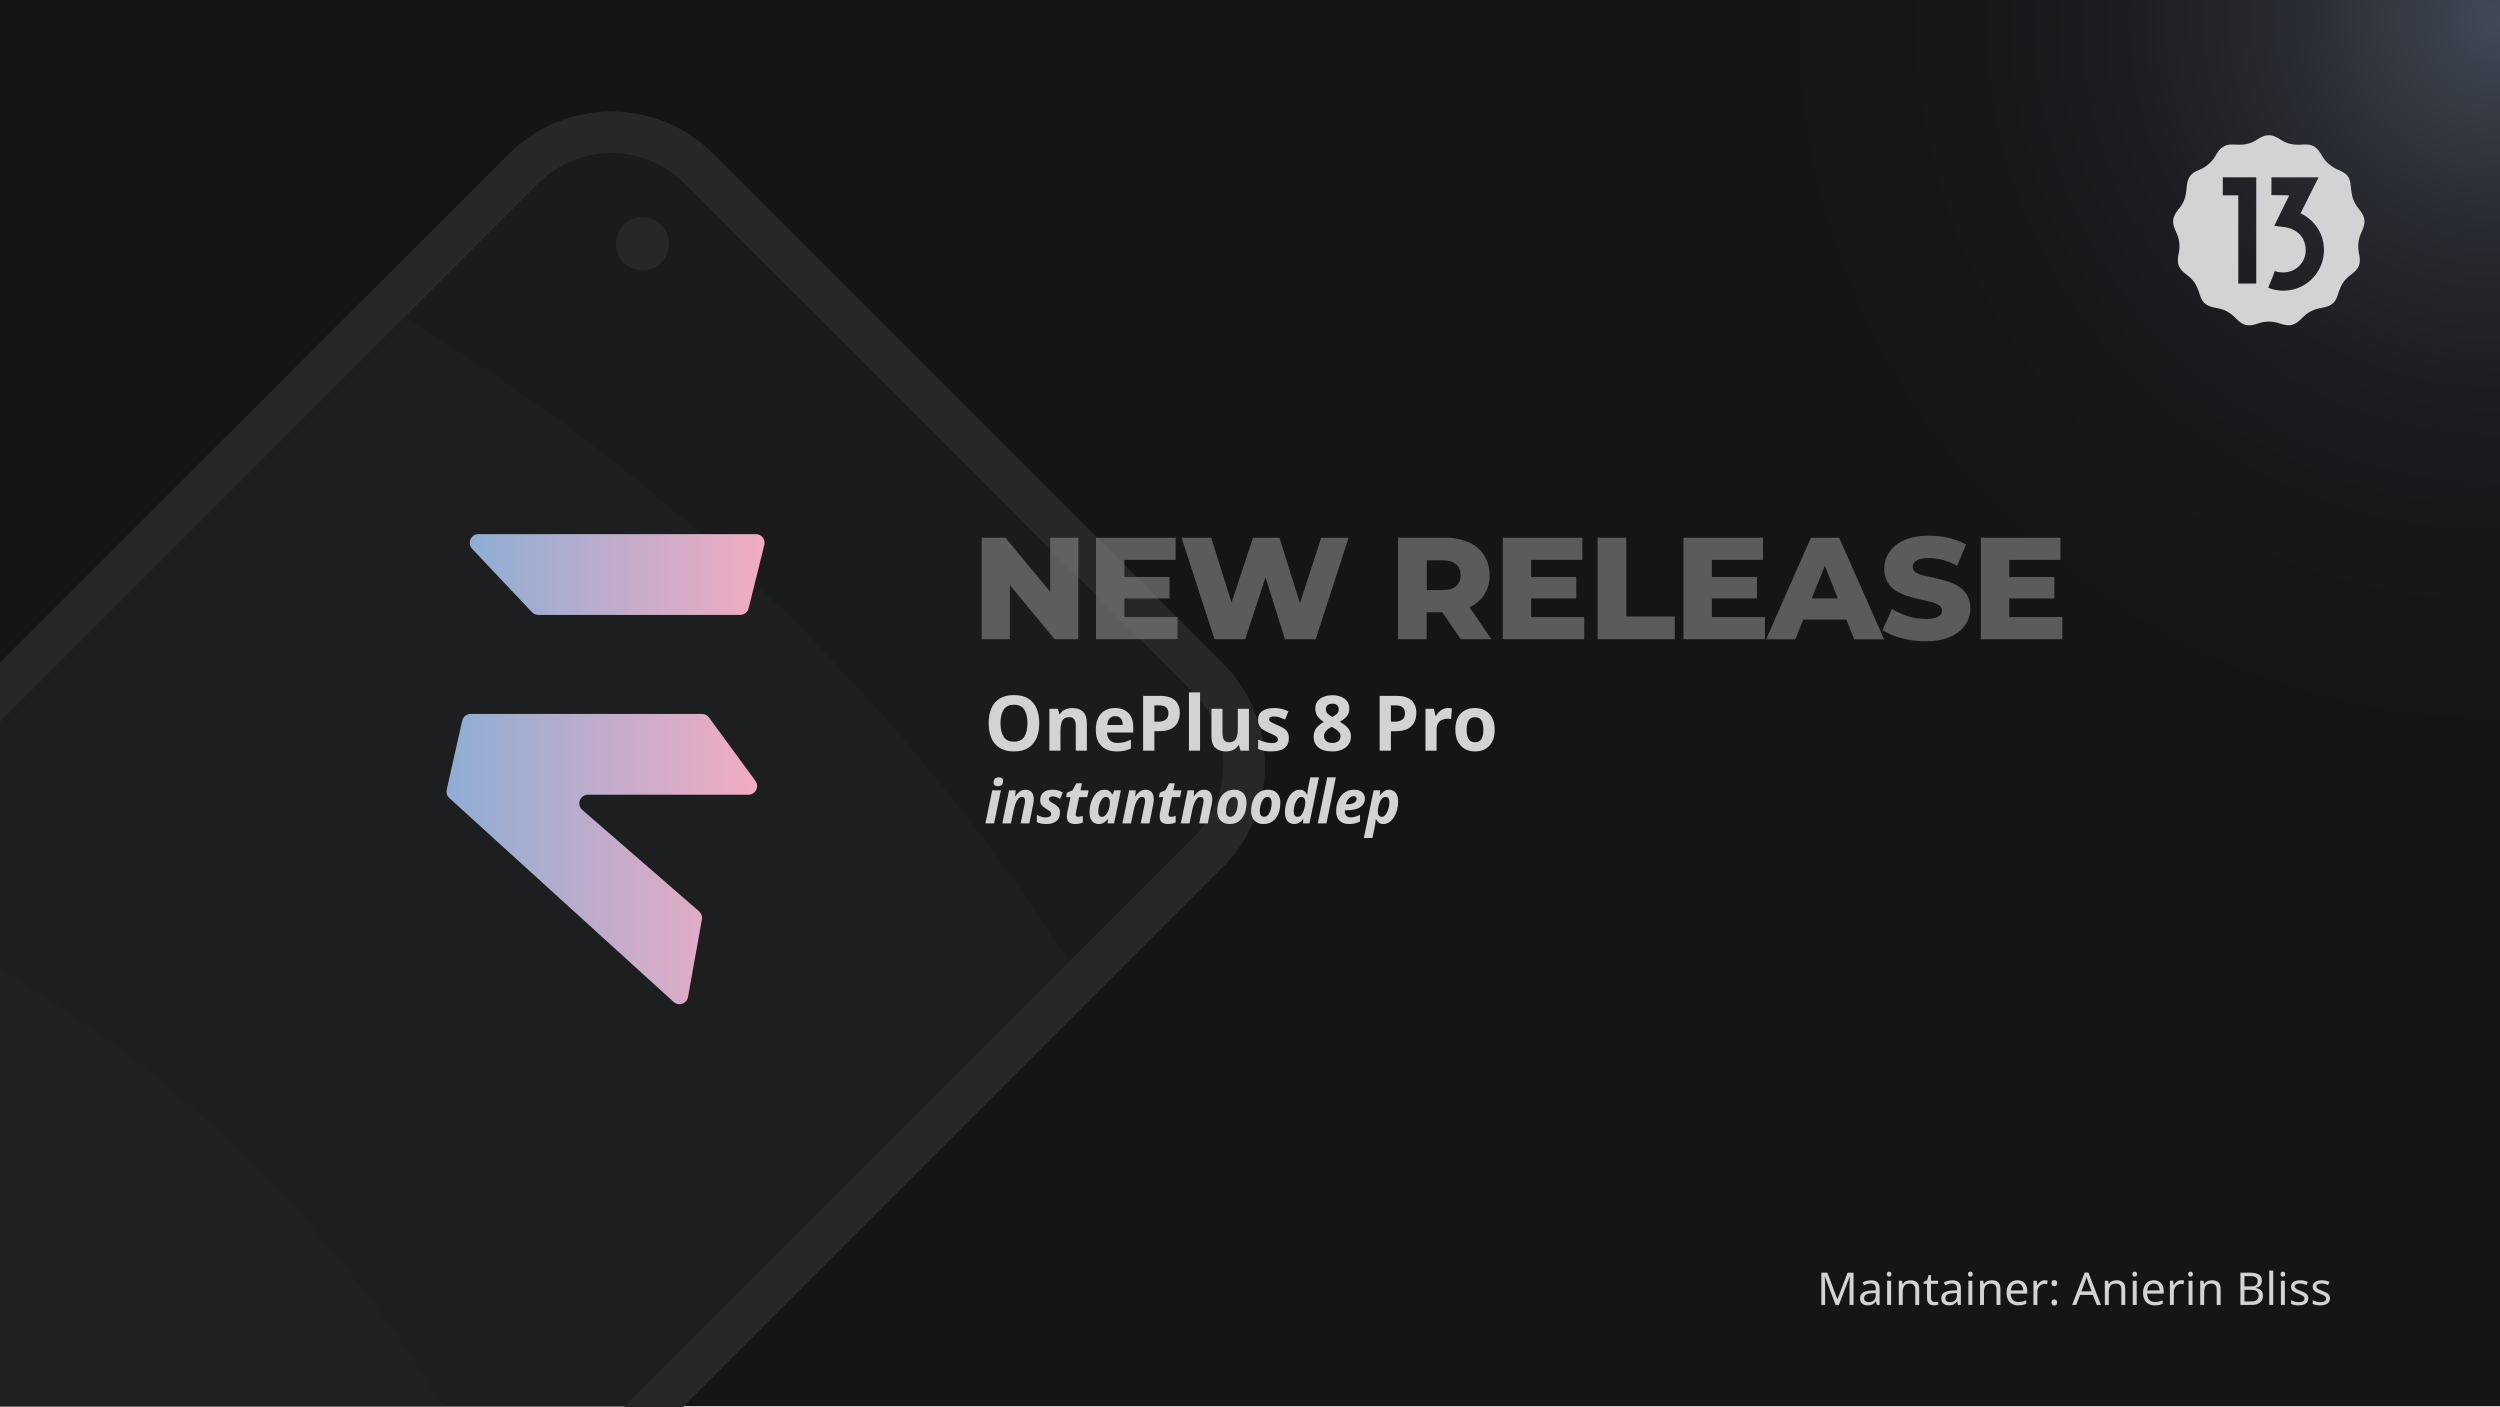
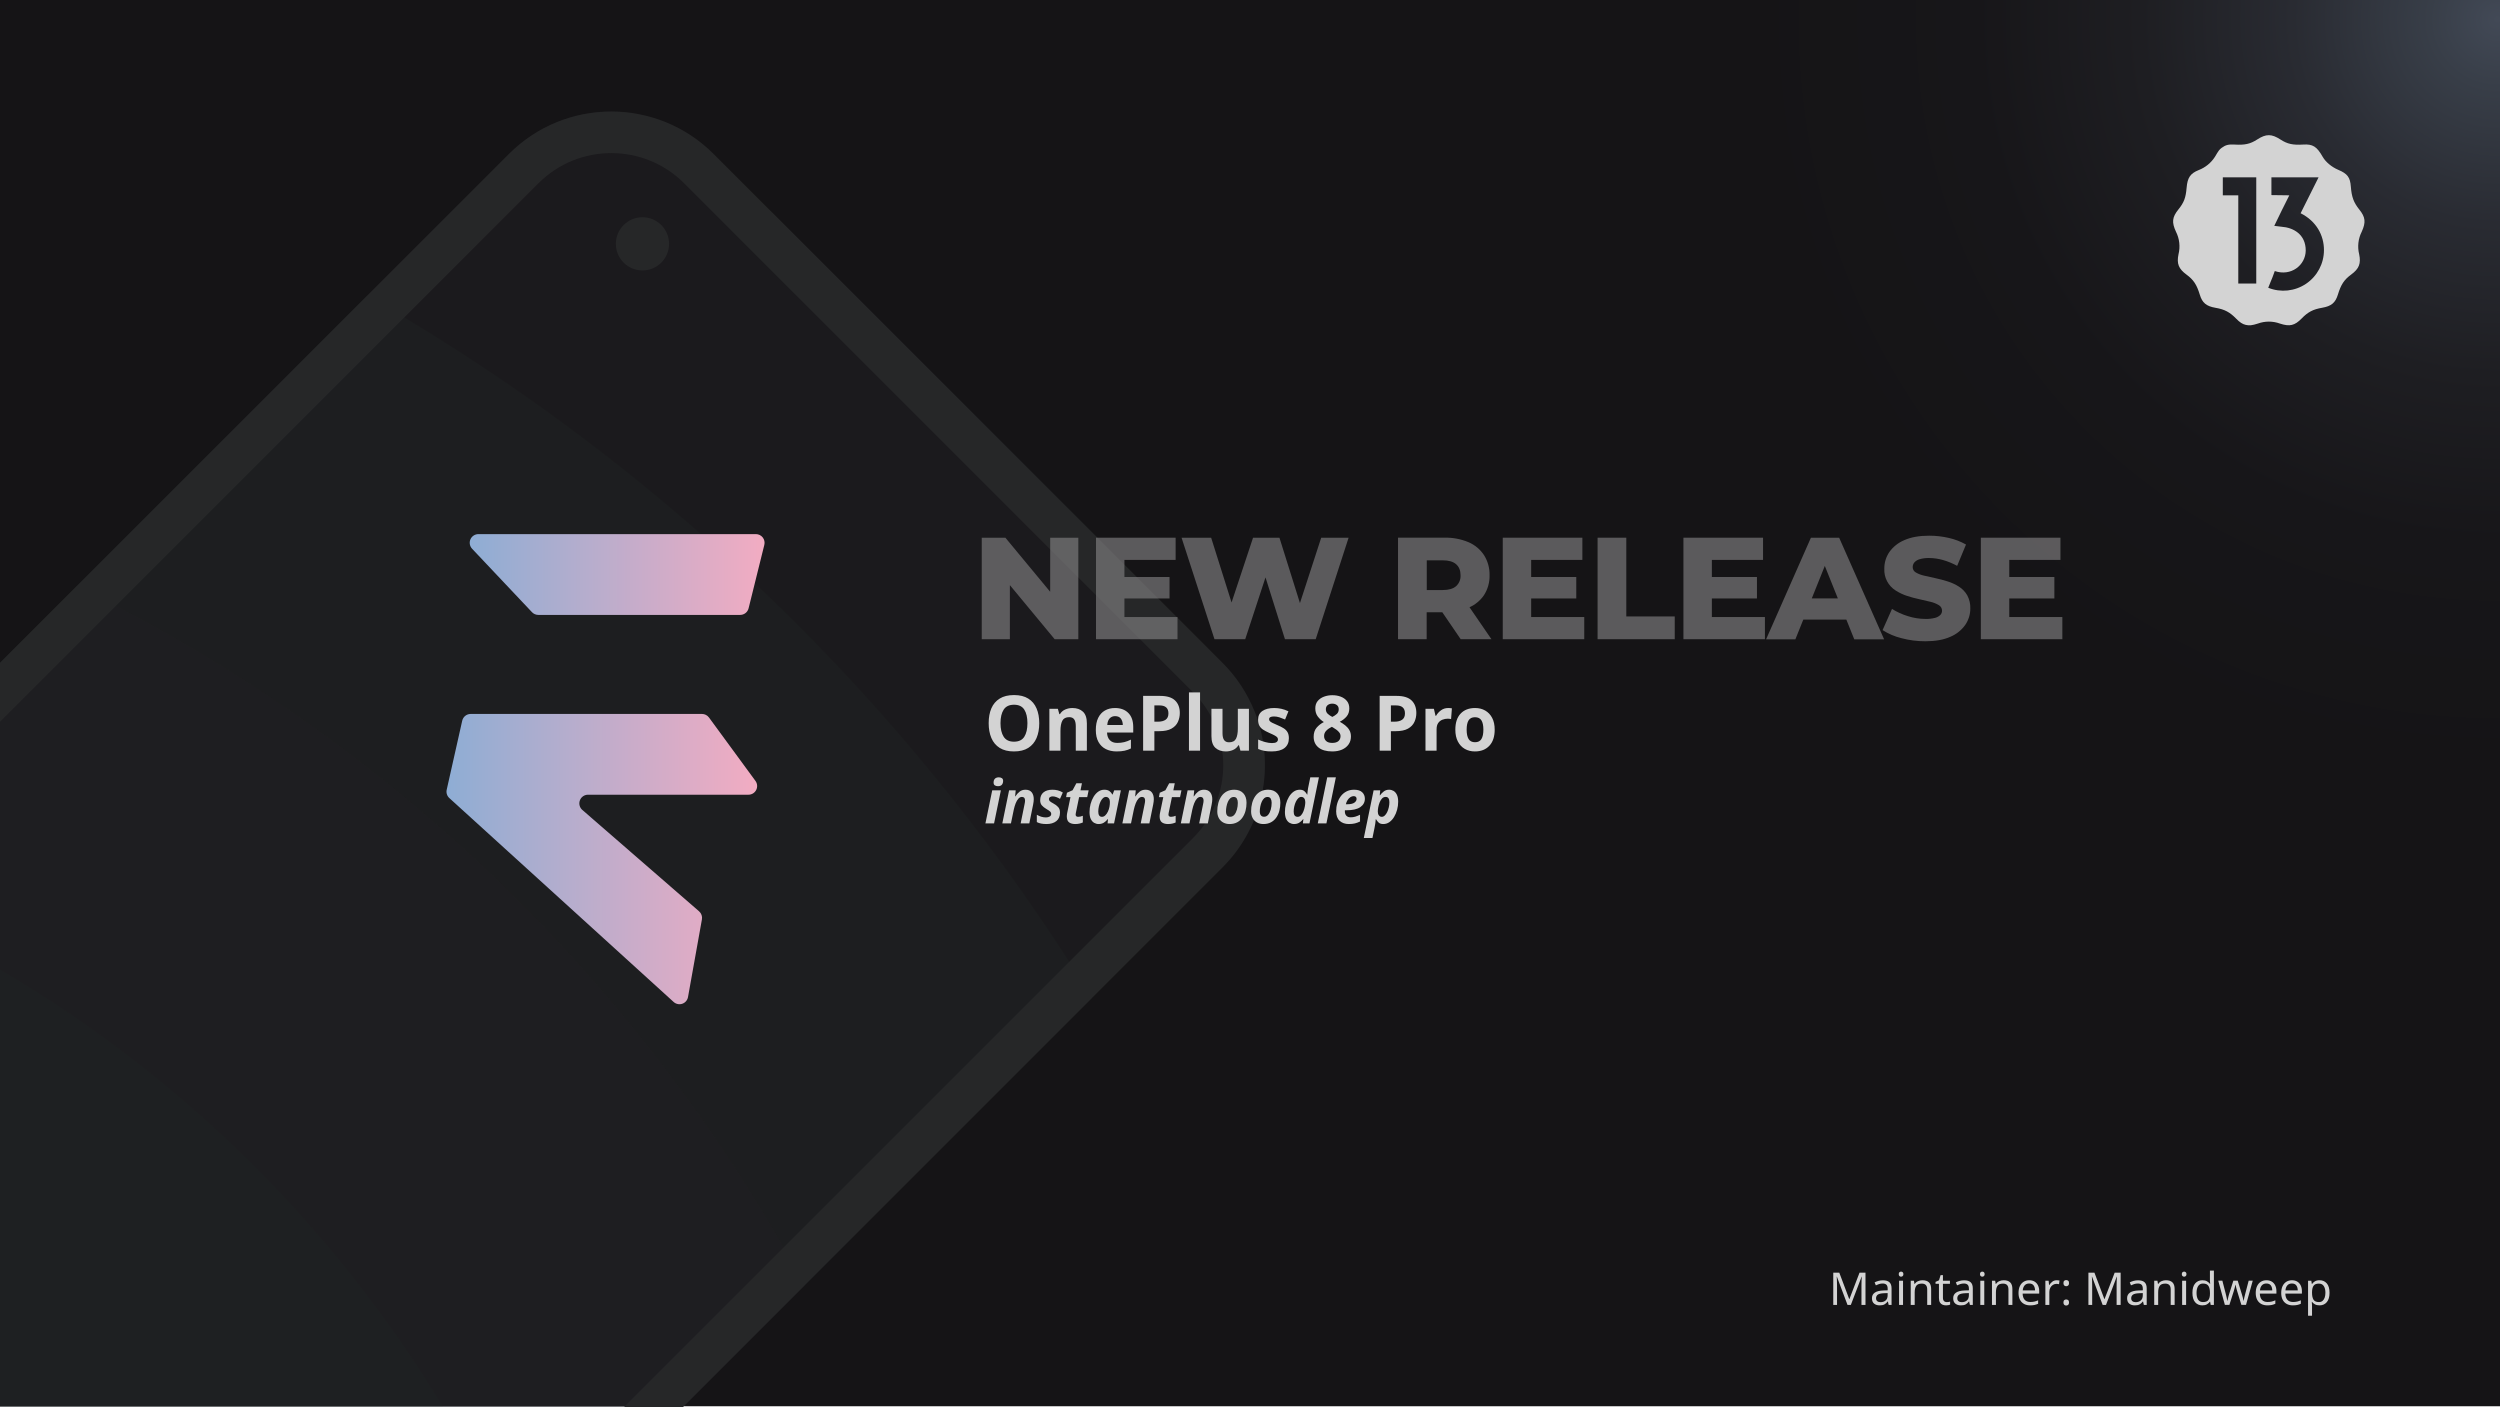
<svg xmlns="http://www.w3.org/2000/svg" xmlns:xlink="http://www.w3.org/1999/xlink" id="Layer_1" data-name="Layer 1" viewBox="0 0 1920 1080">
  <defs>
    <style>
          .cls-1 {
            fill: url(#radial-gradient);
          }
          .cls-2 {
            opacity: 0.58;
          }
          .cls-3 {
            fill: #26292b;
            opacity: 0.57;
          }
          .cls-4 {
            fill: #262728;
          }
          .cls-5 {
            fill: url(#linear-gradient);
          }
          .cls-6 {
            fill: url(#linear-gradient-2);
          }
          .cls-12,
          .cls-7,
          .cls-8 {
            fill: #d3d3d3;
            color: #d3d3d3;
          }
          .cls-8 {
            font-size: 34.7px;
            font-family: Montserrat-Regular, Montserrat;
          }
          .cls-9 {
            letter-spacing: -0.01em;
          }
          .cls-10 {
            opacity: 0.65;
          }
          .cls-11 {
            fill: #818081;
          }
          .cls-12 {
            font-size: 58.91px;
            font-family: Montserrat-ExtraBold, Montserrat;
            font-weight: 700;
          }
          .cls-13 {
            letter-spacing: 0em;
          }
          .cls-14 {
            letter-spacing: 0em;
          }
          .cls-15 {
            letter-spacing: -0.01em;
          }
          .cls-16,
          .cls-17,
          .cls-18 {
            font-size: 46.57px;
            font-family: Montserrat-ExtraBoldItalic, Montserrat;
            font-style: italic;
          }
          .cls-16 {
            letter-spacing: -0.01em;
          }
          .cls-17 {
            letter-spacing: 0em;
          }
          .cls-18 {
            letter-spacing: 0em;
          }

          .cls-100 {
            opacity: 0.58;
          }
          .cls-200 {
            fill: #26292b;
            opacity: 0.57;
          }
          .cls-300 {
            fill: #262728;
          }
        </style>
    <radialGradient id="radial-gradient" cx="1918" cy="14.88" r="581.79" gradientUnits="userSpaceOnUse">
      <stop offset="0" stop-color="#424956" />
      <stop offset="0.09" stop-color="#383e48" />
      <stop offset="0.27" stop-color="#292b32" />
      <stop offset="0.47" stop-color="#1e1e22" />
      <stop offset="0.69" stop-color="#171619" />
      <stop offset="1" stop-color="#151416" />
    </radialGradient>
    <linearGradient id="linear-gradient" x1="360.73" y1="441.22" x2="587.16" y2="441.22" gradientUnits="userSpaceOnUse">
      <stop offset="0" stop-color="#8eadd4" />
      <stop offset="1" stop-color="#f2acc2" />
    </linearGradient>
    <linearGradient id="linear-gradient-2" x1="342.89" y1="659.76" x2="581.49" y2="659.76" xlink:href="#linear-gradient" />
  </defs>
  <rect id="BG" class="cls-1" width="1920" height="1080" />
  <g id="_3" data-name="3">
    <g class="cls-100">
      <path class="cls-200" d="M939,666,838.62,766.37,618,987,402.5,1202.5-94.19,1699.19a111.06,111.06,0,0,1-156.88,0l-391-391a111.06,111.06,0,0,1,0-156.88l481.87-481.87L59,450.1l332-332a110.82,110.82,0,0,1,93.89-31.36q55.62,36.33,108.28,76.65L927.66,497.86Q946,521.8,963.51,546.39A111.09,111.09,0,0,1,939,666Z" />
      <path class="cls-200" d="M838.62,766.37,618,987,402.5,1202.5-94.19,1699.19a111.06,111.06,0,0,1-156.88,0l-391-391a111.06,111.06,0,0,1,0-156.88l481.87-481.87L59,450.1,282,227.15q14.34,8.17,28.48,16.66A1565.87,1565.87,0,0,1,821.19,738.67Q830.06,752.43,838.62,766.37Z" />
      <path class="cls-200" d="M618,987,402.5,1202.5-94.19,1699.19a111.06,111.06,0,0,1-156.88,0l-391-391a111.06,111.06,0,0,1,0-156.88l481.87-481.87L59,450.1q15.13,7.35,30,15.1A1262.33,1262.33,0,0,1,601.85,958Q610.1,972.4,618,987Z" />
      <path class="cls-200" d="M402.5,1202.5-94.19,1699.19a111.06,111.06,0,0,1-156.88,0l-391-391a111.06,111.06,0,0,1,0-156.88l481.87-481.87q16.47,6,32.65,12.49c227.82,91.84,412.7,267.8,516.19,489.39Q395.8,1186.73,402.5,1202.5Z" />
    </g>
    <g id="_4-2" data-name="4">
      <path class="cls-300" d="M963.51,546.39A110.42,110.42,0,0,0,939,509.16l-11.3-11.3L593.2,163.4l-45.29-45.29a111.05,111.05,0,0,0-156.88,0L59,450.1-160.25,669.39l-481.87,481.87a111.06,111.06,0,0,0,0,156.88l391.05,391a111.06,111.06,0,0,0,156.88,0L402.5,1202.5,618,987,838.62,766.37,939,666A111.09,111.09,0,0,0,963.51,546.39Zm-47.12,97.07-95.2,95.21L601.85,958,388.59,1171.27l-505.35,505.35a79.11,79.11,0,0,1-111.74,0l-391-391a79.1,79.1,0,0,1,0-111.74L413.6,140.68a79.1,79.1,0,0,1,111.74,0l391,391.05A79.1,79.1,0,0,1,916.39,643.46Z" />
      <circle class="cls-300" cx="493.41" cy="187.27" r="20.43" />
    </g>
  </g>
  <g id="EVO_Logo" data-name="EVO Logo">
    <path class="cls-5" d="M580.5,410.2H367.41a6.66,6.66,0,0,0-4.85,11.23l46,48.73a6.68,6.68,0,0,0,4.85,2.09H568.46a6.65,6.65,0,0,0,6.46-5.07L587,418.46A6.66,6.66,0,0,0,580.5,410.2Z" />
    <path class="cls-6" d="M447.19,622l89.7,77.89a6.67,6.67,0,0,1,2.19,6.2l-10.7,59.69a6.66,6.66,0,0,1-11,3.76L345.07,612.9a6.63,6.63,0,0,1-2-6.39l11.91-53a6.66,6.66,0,0,1,6.5-5.2H539.11a6.67,6.67,0,0,1,5.38,2.72l35.7,48.71a6.66,6.66,0,0,1-5.37,10.6H451.56A6.66,6.66,0,0,0,447.19,622Z" />
  </g>
  <g id="_13_Logo" data-name="13 Logo">
    <g id="g6323">
      <path class="cls-7" d="M1811.92,160.89c-4.28-5.31-5.89-9.68-6.46-17.5-.53-7.22-2.61-10-9.76-13-5-2.13-9.62-6-11.87-9.93-4.53-8-7.62-9.9-15.06-9.44-7.86.49-12.08-.44-17.36-3.86-6.88-4.46-11.06-4.46-17.94,0-5.28,3.42-9.5,4.35-17.36,3.86-4.53-.28-6.9.32-9.84,2.5-1.82,1.36-2.25,1.92-5.19,6.9a25.84,25.84,0,0,1-12.49,10.2c-6.43,2.59-8.61,5.78-9.27,13.57s-2,11.31-6.37,16.74c-4.75,5.93-5.16,9.79-1.82,17a25,25,0,0,1,1.95,17.4c-1.48,7.16.08,11.11,6.18,15.59,5.38,3.95,7.83,7.66,10.18,15.39,1.89,6.27,5,8.89,12.15,10.1,6.85,1.17,10.79,3.24,15.64,8.18,2.91,3,5,4.33,7.47,4.92,2.74.65,5,.4,9.3-1a24.69,24.69,0,0,1,17,0c7.49,2.46,11.34,1.55,16.7-3.94,4.83-5,8.77-7,15.64-8.2,7.1-1.21,10.26-3.83,12.16-10.1,2.34-7.73,4.79-11.44,10.17-15.39,6.1-4.48,7.66-8.43,6.17-15.59a25,25,0,0,1,2-17.4C1817.09,170.67,1816.68,166.81,1811.92,160.89Zm-79.11,56.84H1719V150h-11.88V136.17h25.69ZM1742,221l1.83-4.55,1.42-3.45,1.78-4.83c12.33,4.22,23.64-4.31,23.77-15.78,0-12.56-9.68-17.63-18.5-18.24l-5.66-.7,5.75-11.85,5.8-11.59-6.82-.09-6.92-.09V136.17h36.22l-6.9,13.8-6.9,13.8c12.18,6.13,17.93,17,17.93,28.28A31.17,31.17,0,0,1,1742,221Z" />
    </g>
  </g>
  <text class="cls-8" text-anchor="end" transform="translate(1800 1002.18)">
-         Maintainer: Anierin Bliss
+         Maintainer: Manidweep
        <tspan class="cls-9" y="0" />
  </text>
  <g id="Text">
    <g class="cls-10">
      <polygon class="cls-11" points="806.54 454.5 772.13 412.96 753.98 412.96 753.98 490.92 775.58 490.92 775.58 449.37 809.99 490.92 828.15 490.92 828.15 412.96 806.54 412.96 806.54 454.5" />
      <polygon class="cls-11" points="863.56 459.62 898.2 459.62 898.2 443.14 863.56 443.14 863.56 430 902.88 430 902.88 412.96 841.73 412.96 841.73 490.92 904.32 490.92 904.32 473.88 863.56 473.88 863.56 459.62" />
      <polygon class="cls-11" points="998.36 463.18 982.61 412.96 962.35 412.96 945.84 462.71 930.16 412.96 907.44 412.96 932.72 490.92 956.33 490.92 971.91 443.44 986.85 490.92 1010.46 490.92 1035.73 412.96 1014.69 412.96 998.36 463.18" />
      <path class="cls-11" d="M1139.75,457a26.91,26.91,0,0,0,4.23-15.2,27.67,27.67,0,0,0-4.23-15.42,26.89,26.89,0,0,0-12-10,45,45,0,0,0-18.43-3.45h-35.64v78h22V470.2h12l14.13,20.71h23.61l-16.84-24.54A26.58,26.58,0,0,0,1139.75,457Zm-21.44-23.66q3.4,3,3.4,8.46a10.54,10.54,0,0,1-3.4,8.35q-3.39,3-10.3,3h-12.25V430.33H1108Q1114.91,430.33,1118.31,433.34Z" />
      <polygon class="cls-11" points="1175.94 459.62 1210.58 459.62 1210.58 443.14 1175.94 443.14 1175.94 430 1215.26 430 1215.26 412.96 1154.12 412.96 1154.12 490.92 1216.7 490.92 1216.7 473.88 1175.94 473.88 1175.94 459.62" />
      <polygon class="cls-11" points="1249 412.96 1226.95 412.96 1226.95 490.92 1286.2 490.92 1286.2 473.43 1249 473.43 1249 412.96" />
      <polygon class="cls-11" points="1314.7 459.62 1349.34 459.62 1349.34 443.14 1314.7 443.14 1314.7 430 1354.02 430 1354.02 412.96 1292.88 412.96 1292.88 490.92 1355.46 490.92 1355.46 473.88 1314.7 473.88 1314.7 459.62" />
      <path class="cls-11" d="M1390.77,413l-34.41,78h22.49l6.08-15.14H1418l6.08,15.14H1447l-34.52-78Zm.69,46.55,10-24.93,10,24.93Z" />
      <path class="cls-11" d="M1504.47,450.54a36.13,36.13,0,0,0-8.63-4c-3.15-1-6.31-1.83-9.46-2.5s-6.05-1.32-8.69-1.95a21.41,21.41,0,0,1-6.35-2.45,4.61,4.61,0,0,1-2.39-4.06,5.66,5.66,0,0,1,1.22-3.57,8.42,8.42,0,0,1,4-2.5,23.45,23.45,0,0,1,7.35-.95,39.84,39.84,0,0,1,10.58,1.5,53,53,0,0,1,11,4.51l6.79-16.37a48.29,48.29,0,0,0-13.2-5.07,66.2,66.2,0,0,0-15.09-1.72q-11.46,0-19.15,3.45A26.66,26.66,0,0,0,1451,424a22.18,22.18,0,0,0-3.84,12.7,18.66,18.66,0,0,0,8.8,16.87,37.67,37.67,0,0,0,8.63,4.07,89.22,89.22,0,0,0,9.47,2.56c3.15.67,6,1.33,8.63,2a22.16,22.16,0,0,1,6.34,2.56,4.79,4.79,0,0,1,2.45,4.24,4.66,4.66,0,0,1-1.28,3.28,8.92,8.92,0,0,1-4.06,2.23,26.27,26.27,0,0,1-7.35.83,44.81,44.81,0,0,1-13.64-2.17,51,51,0,0,1-12.09-5.51l-7.24,16.26a48.12,48.12,0,0,0,14.43,6.18,70.09,70.09,0,0,0,18.43,2.39q11.58,0,19.21-3.45a26.45,26.45,0,0,0,11.47-9.19,22.05,22.05,0,0,0,3.84-12.53,19.91,19.91,0,0,0-2.39-10.19A19.52,19.52,0,0,0,1504.47,450.54Z" />
      <polygon class="cls-11" points="1543.12 473.88 1543.12 459.62 1577.75 459.62 1577.75 443.14 1543.12 443.14 1543.12 430 1582.43 430 1582.43 412.96 1521.29 412.96 1521.29 490.92 1583.88 490.92 1583.88 473.88 1543.12 473.88" />
    </g>
    <text class="cls-12" transform="translate(755.98 576.51) scale(0.97 1)">
      <tspan class="cls-13" y="0">OnePlus 8 Pro</tspan>
      <tspan class="cls-13" x="0" dy="0" />
      <tspan class="cls-16" x="0" dy="1.2em">instantnoodlep</tspan>
    </text>
  </g>
</svg>
